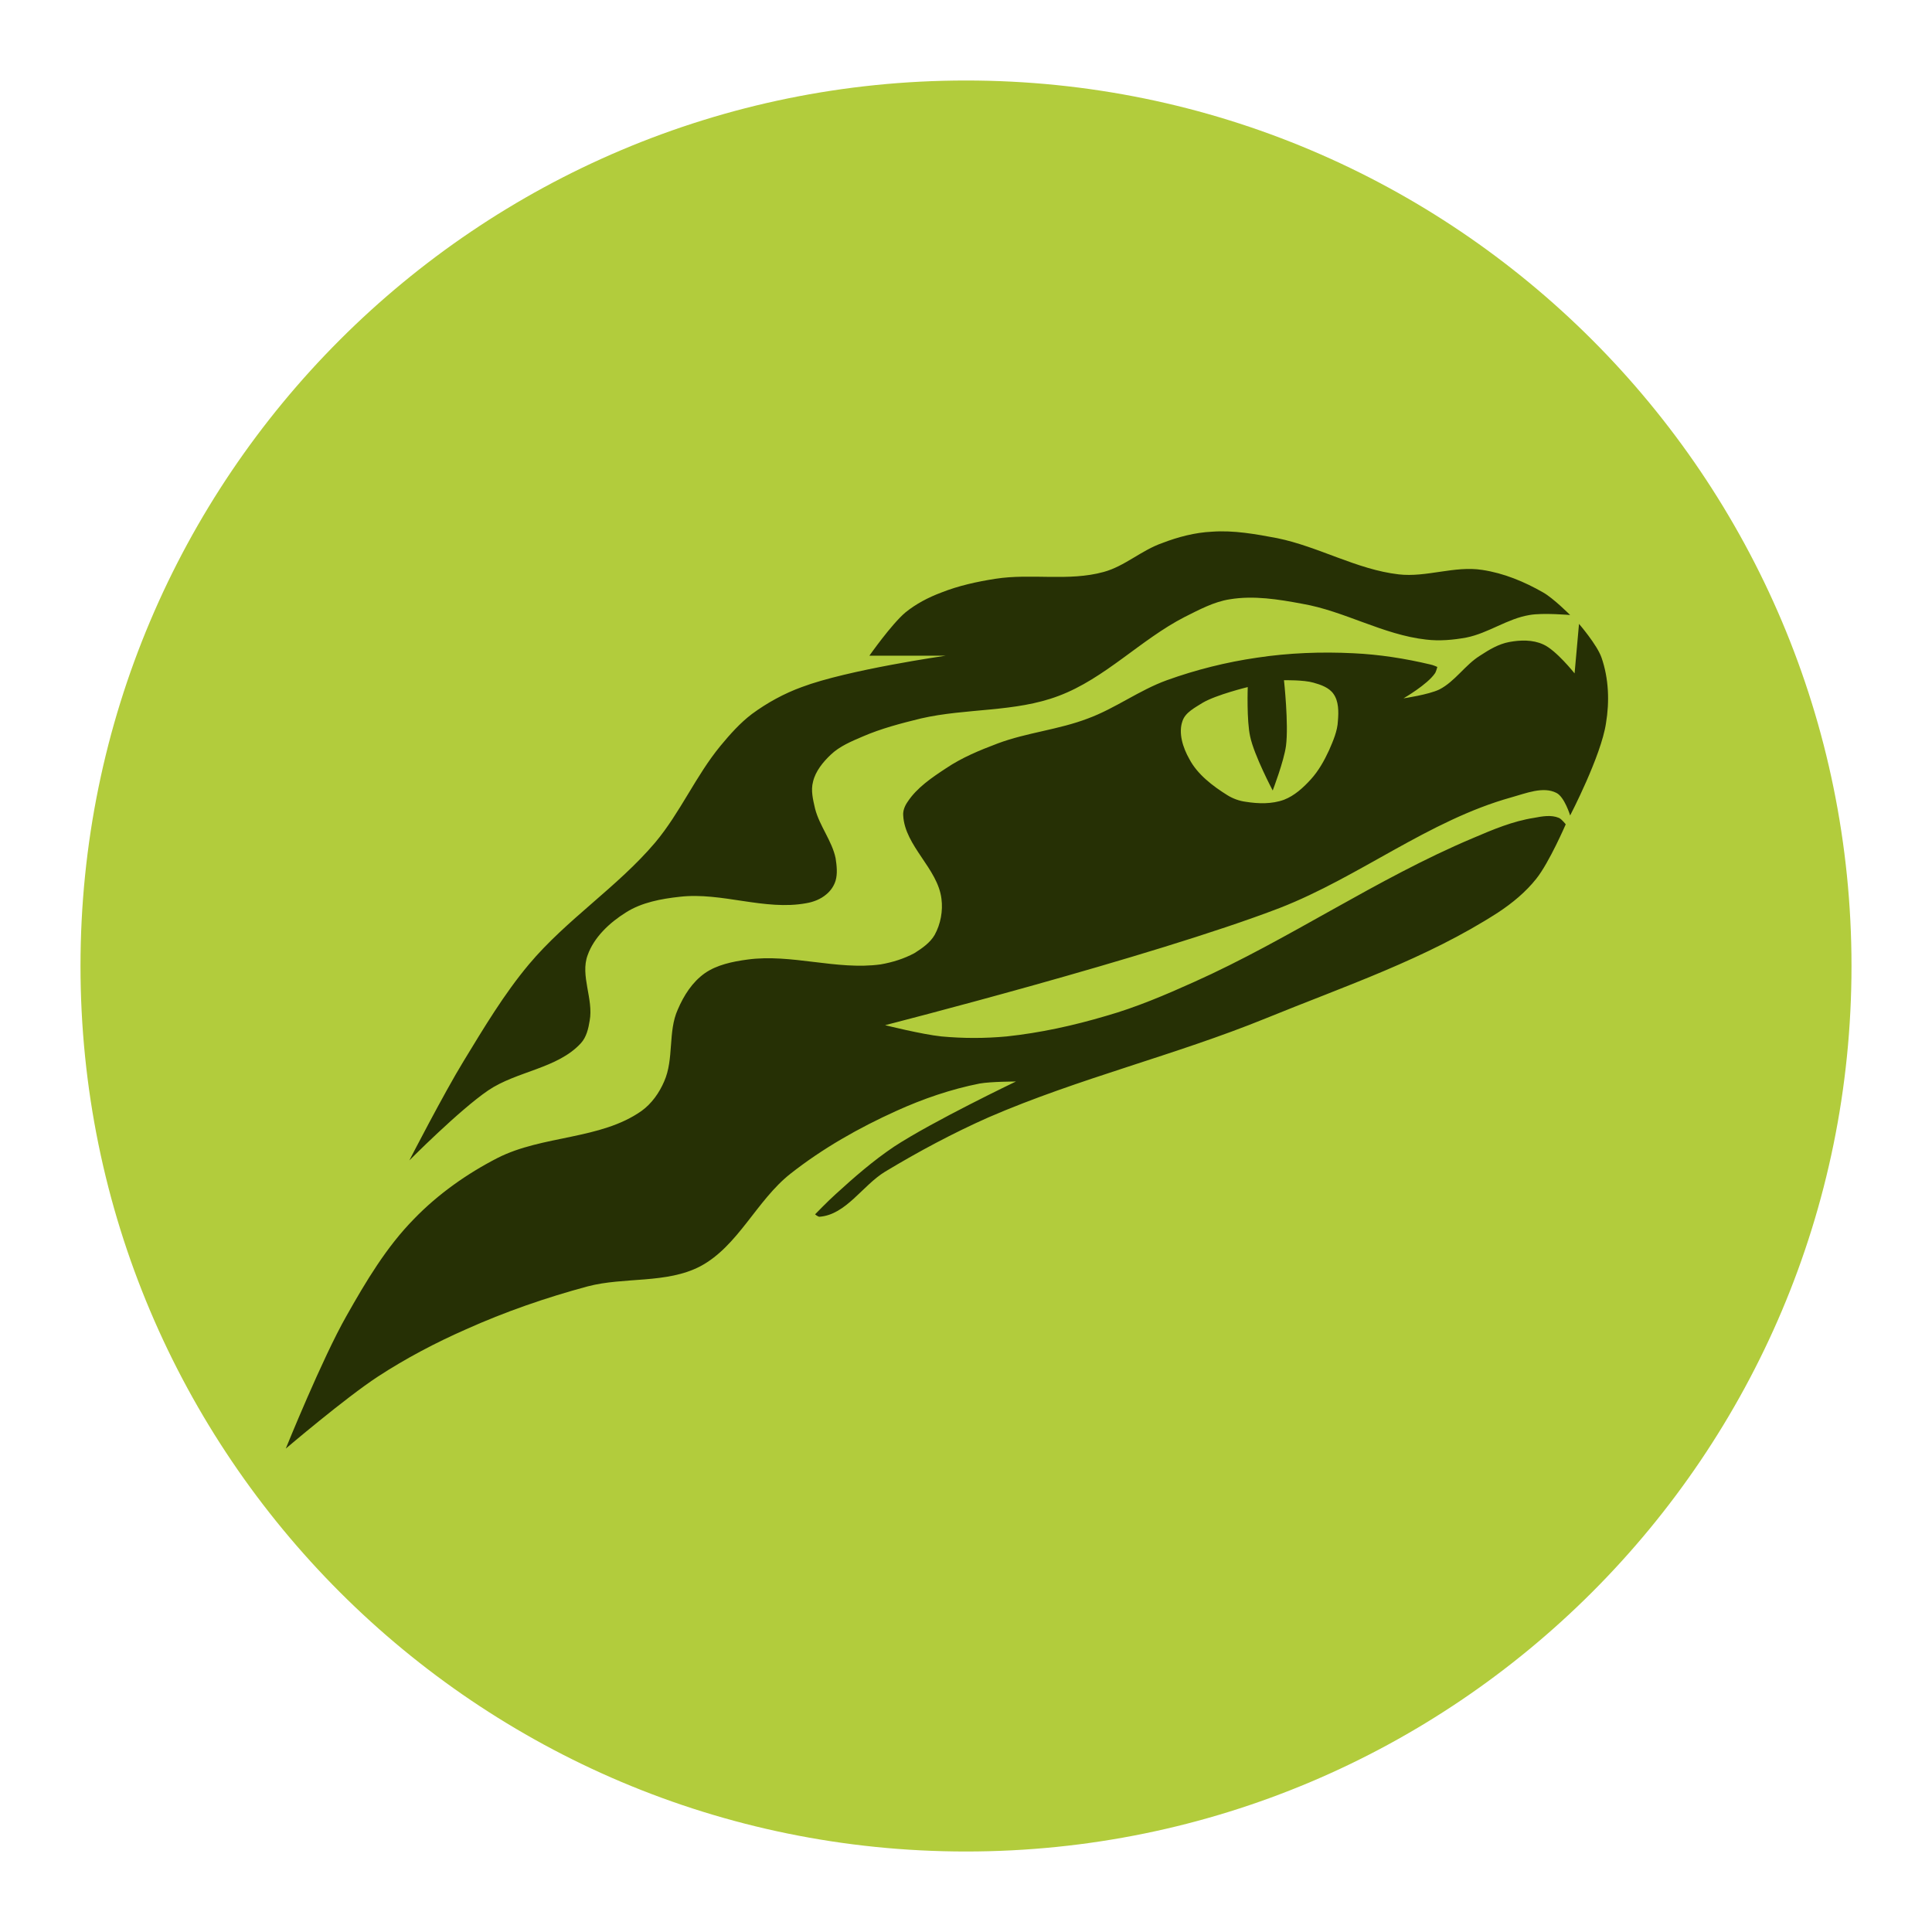
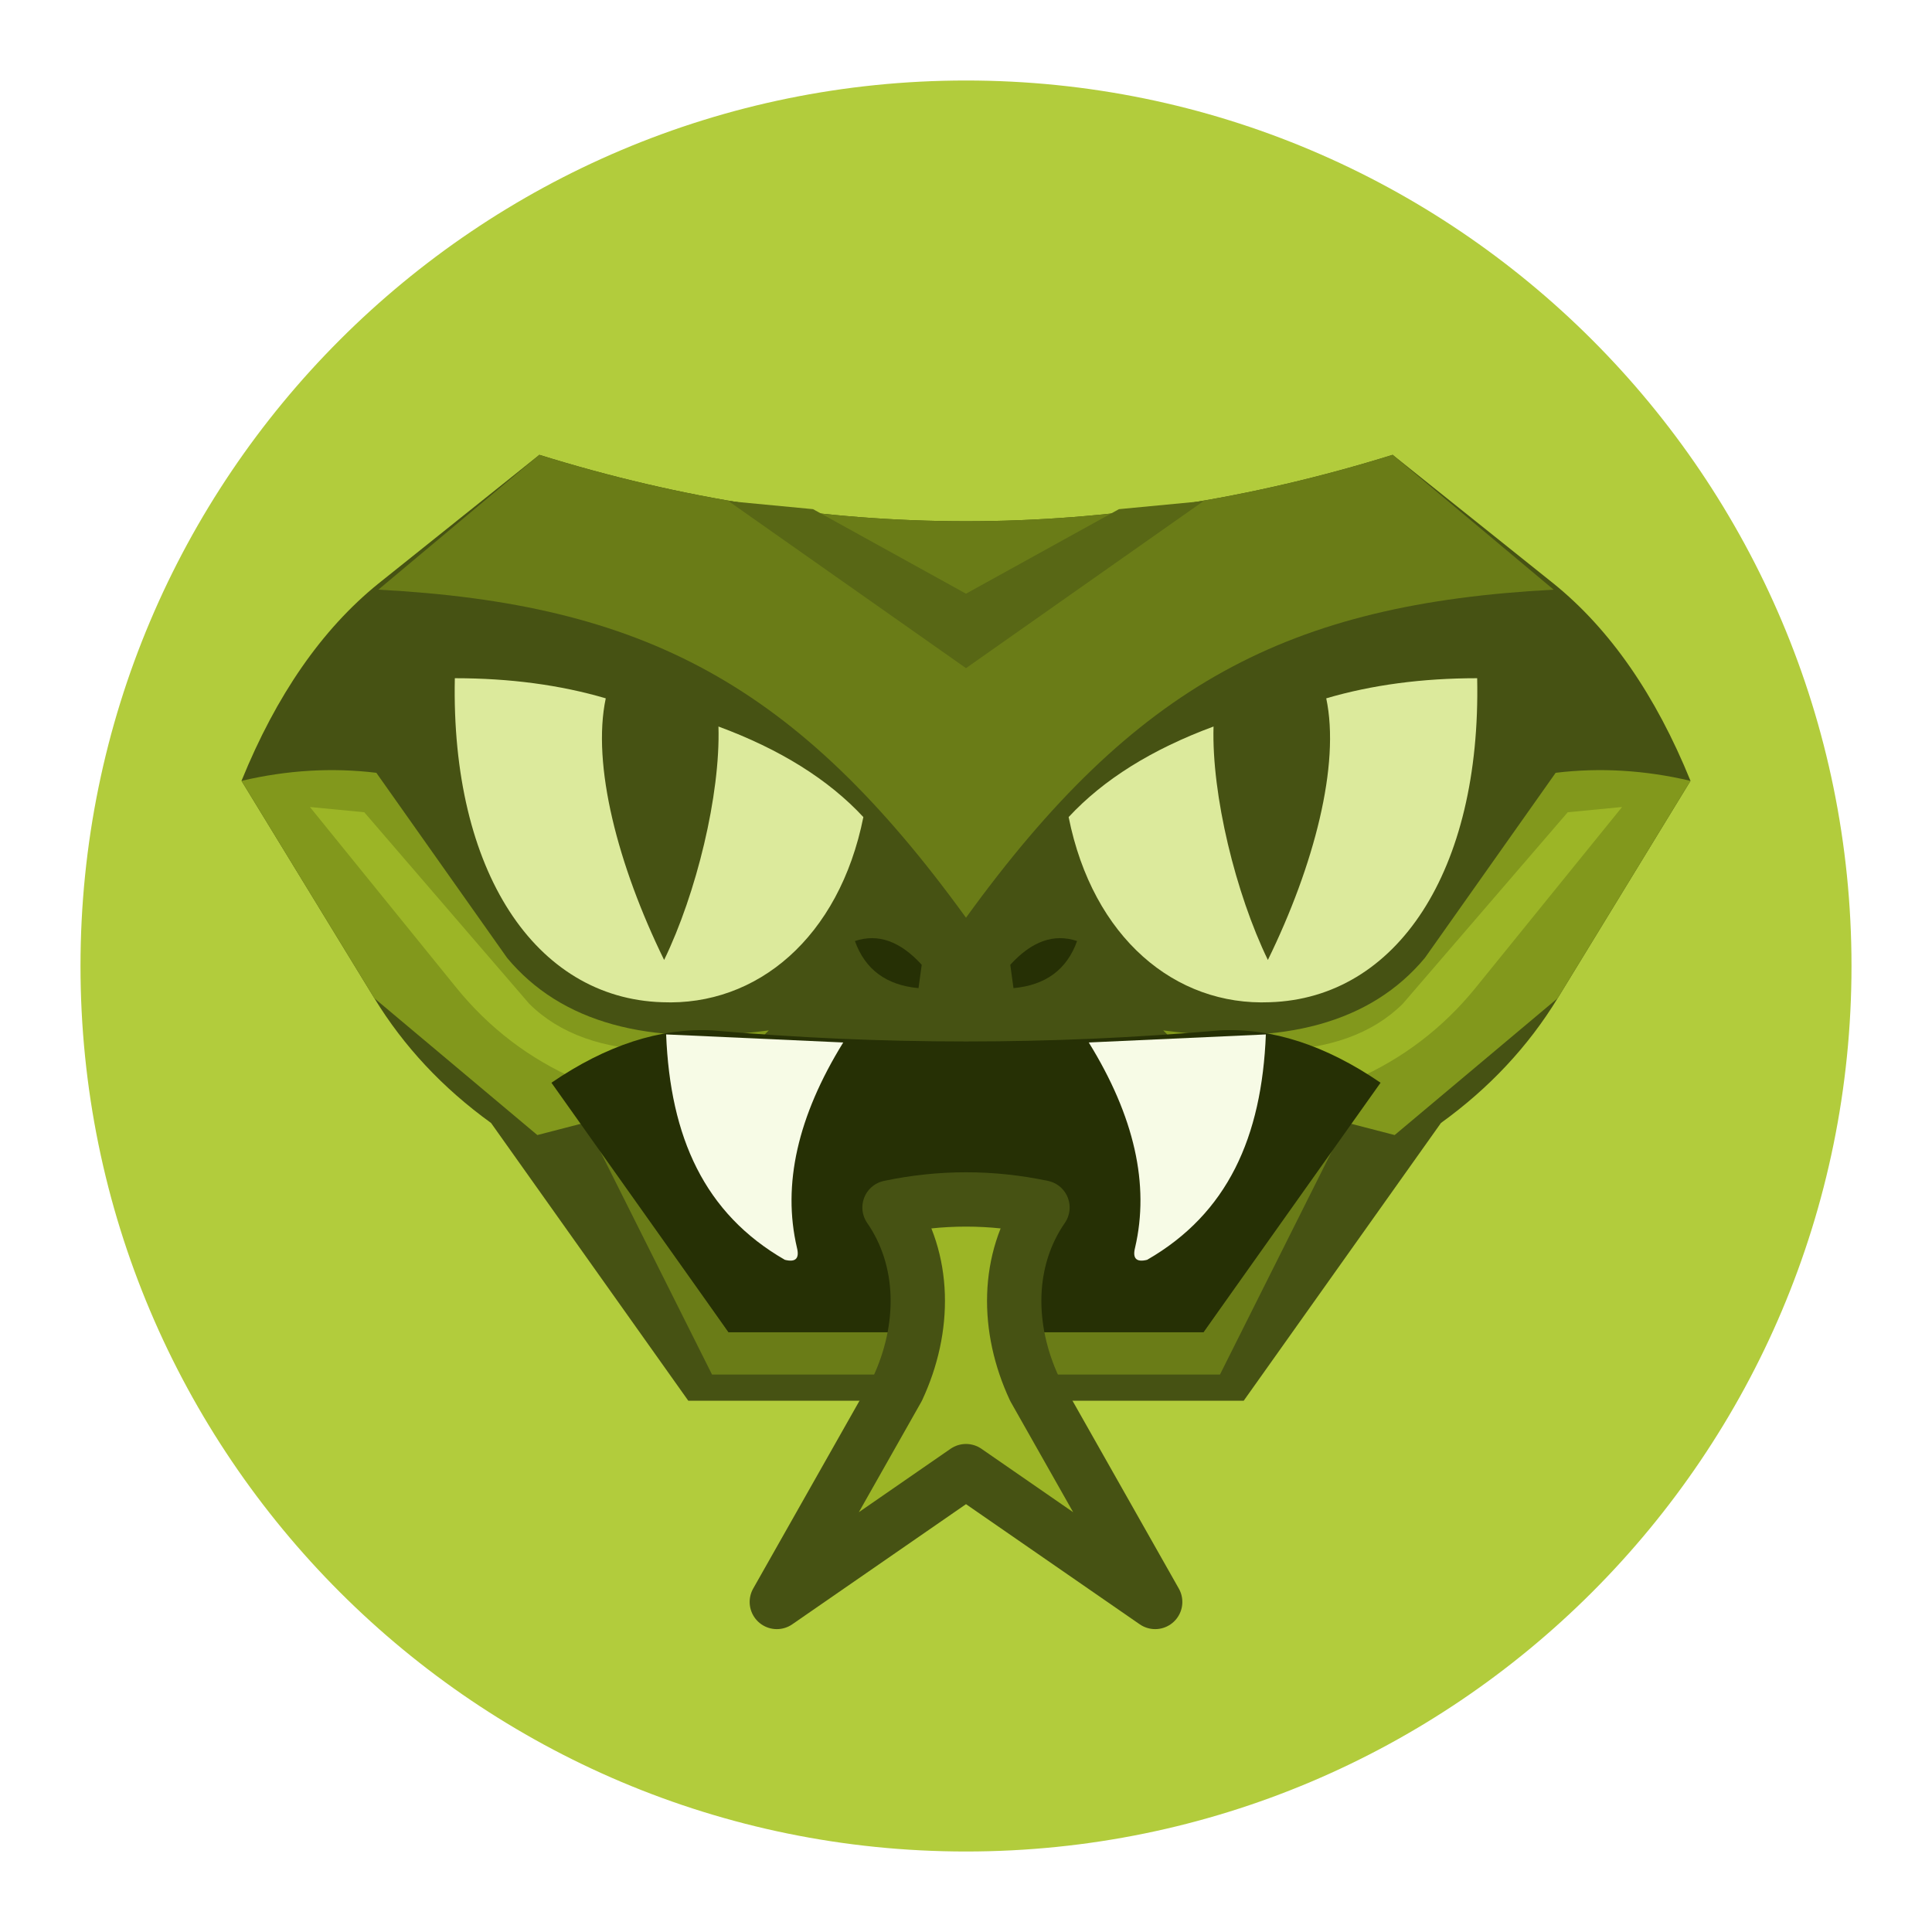
<svg xmlns="http://www.w3.org/2000/svg" viewBox="0 0 48 48" role="img" aria-labelledby="t d">
  <circle cx="24" cy="24" r="22" fill="#b2cc3c" />
-   <path fill="#263005" fill-rule="evenodd" d="M30.11 13.21 C30.65 13.17 31.2 13.27 31.73 13.37 C32.76 13.58 33.71 14.15 34.75 14.27       C35.44 14.35 36.14 14.05 36.83 14.16 C37.36 14.24 37.87 14.45 38.34 14.72       C38.59 14.86 39.01 15.28 39.01 15.28 C39.01 15.28 38.33 15.22 38 15.28       C37.45 15.37 36.98 15.73 36.43 15.84 C36.1 15.9 35.76 15.93 35.43 15.89       C34.36 15.77 33.4 15.18 32.35 15 C31.76 14.89 31.15 14.79 30.55 14.89       C30.16 14.95 29.79 15.15 29.43 15.33 C28.34 15.89 27.45 16.86 26.3 17.29       C25.22 17.7 24.01 17.59 22.88 17.85 C22.39 17.97 21.89 18.1 21.43 18.3       C21.15 18.42 20.86 18.54 20.64 18.75 C20.45 18.93 20.26 19.16 20.2 19.42       C20.14 19.64 20.2 19.87 20.25 20.09 C20.36 20.52 20.67 20.89 20.76 21.32       C20.79 21.51 20.81 21.71 20.76 21.88 C20.72 22.01 20.64 22.13 20.53 22.22       C20.39 22.34 20.21 22.41 20.03 22.44 C19 22.63 17.93 22.16 16.89 22.28       C16.43 22.33 15.94 22.42 15.55 22.67 C15.15 22.92 14.76 23.28 14.6 23.73       C14.41 24.24 14.75 24.82 14.65 25.36 C14.62 25.55 14.57 25.77 14.43 25.92       C13.85 26.55 12.84 26.61 12.13 27.09 C11.41 27.58 10.17 28.83 10.17 28.83       C10.17 28.83 11.03 27.16 11.52 26.36 C12.02 25.54 12.52 24.7 13.14 23.96       C14.08 22.84 15.34 22.04 16.28 20.93 C16.9 20.19 17.29 19.27 17.9 18.53       C18.14 18.24 18.39 17.96 18.68 17.74 C19.06 17.46 19.48 17.23 19.92 17.07       C21.06 16.64 23.5 16.29 23.5 16.29 C23.5 16.29 21.6 16.29 21.6 16.29       C21.6 16.29 22.14 15.52 22.49 15.22 C22.76 15 23.07 14.84 23.39 14.72       C23.82 14.55 24.28 14.45 24.73 14.38 C25.62 14.24 26.55 14.45 27.42 14.21       C27.94 14.07 28.36 13.67 28.88 13.49 C29.27 13.34 29.69 13.23 30.11 13.21 Z M39.23 15.5       C39.23 15.5 39.68 16.02 39.79 16.34 C39.97 16.86 39.99 17.43 39.9 17.97       C39.78 18.78 39.01 20.26 39.01 20.26 C39.01 20.26 38.87 19.8 38.67 19.7       C38.34 19.53 37.91 19.71 37.55 19.81 C35.5 20.38 33.77 21.79 31.79 22.56       C28.61 23.78 21.99 25.47 21.99 25.47 C21.99 25.47 22.91 25.7 23.39 25.75       C23.93 25.8 24.47 25.8 25.01 25.75 C25.85 25.66 26.67 25.48 27.48 25.24       C28.22 25.03 28.95 24.72 29.66 24.4 C32.03 23.34 34.2 21.83 36.6 20.82       C37.09 20.61 37.59 20.4 38.11 20.32 C38.32 20.28 38.54 20.24 38.73 20.32       C38.8 20.35 38.9 20.48 38.9 20.48 C38.9 20.48 38.49 21.43 38.17 21.83       C37.91 22.16 37.57 22.44 37.22 22.67 C35.44 23.82 33.41 24.5 31.45 25.3       C29.19 26.22 26.8 26.79 24.56 27.76 C23.68 28.15 22.82 28.61 21.99 29.11       C21.43 29.45 21.02 30.18 20.36 30.23 C20.32 30.23 20.25 30.17 20.25 30.17       C20.25 30.17 20.58 29.83 20.76 29.67 C21.22 29.25 21.69 28.84 22.21 28.49       C23.17 27.86 25.24 26.87 25.24 26.87 C25.24 26.87 24.63 26.87 24.34 26.92       C23.63 27.06 22.93 27.3 22.27 27.6 C21.34 28.02 20.44 28.53 19.64 29.16       C18.8 29.82 18.34 30.96 17.4 31.46 C16.56 31.9 15.51 31.72 14.6 31.96       C13.56 32.24 12.55 32.59 11.57 33.03 C10.82 33.36 10.08 33.75 9.39 34.2       C8.58 34.73 7.1 35.99 7.1 35.99 C7.1 35.99 8.01 33.74 8.61 32.69       C9.09 31.84 9.6 30.98 10.29 30.28 C10.88 29.67 11.6 29.16 12.36 28.77       C13.48 28.2 14.92 28.32 15.94 27.6 C16.19 27.42 16.38 27.15 16.5 26.87       C16.75 26.31 16.59 25.63 16.84 25.08 C16.99 24.73 17.2 24.4 17.51 24.18       C17.81 23.97 18.2 23.89 18.57 23.84 C19.66 23.69 20.79 24.11 21.88 23.96       C22.17 23.91 22.46 23.82 22.72 23.68 C22.91 23.56 23.11 23.42 23.22 23.23       C23.37 22.96 23.43 22.63 23.39 22.33 C23.3 21.58 22.48 21.02 22.44 20.26       C22.43 20.14 22.48 20.02 22.55 19.92 C22.78 19.57 23.15 19.32 23.5 19.09       C23.9 18.82 24.34 18.64 24.79 18.47 C25.51 18.2 26.3 18.13 27.03 17.85       C27.71 17.6 28.3 17.15 28.99 16.9 C29.71 16.64 30.47 16.45 31.23 16.34       C32.02 16.22 32.83 16.19 33.63 16.23 C34.27 16.26 34.91 16.36 35.54 16.51       C35.6 16.52 35.71 16.57 35.71 16.57 C35.71 16.57 35.68 16.69 35.65 16.73       C35.46 17.01 34.87 17.35 34.87 17.35 C34.87 17.35 35.49 17.26 35.76 17.13       C36.15 16.93 36.4 16.52 36.77 16.29 C37 16.14 37.23 16 37.5 15.95       C37.77 15.9 38.08 15.89 38.34 16.01 C38.66 16.15 39.12 16.73 39.12 16.73       C39.12 16.73 39.23 15.5 39.23 15.5 Z M31.9 16.9 C31.9 16.9 32.02 17.99 31.95 18.53       C31.9 18.91 31.62 19.64 31.62 19.64 C31.62 19.64 31.16 18.77 31.06 18.3       C30.97 17.9 31 17.07 31 17.07 C31 17.07 30.22 17.26 29.88 17.46       C29.69 17.58 29.45 17.7 29.38 17.91 C29.27 18.21 29.39 18.58 29.55 18.86       C29.75 19.24 30.13 19.53 30.5 19.76 C30.63 19.84 30.79 19.9 30.95 19.92       C31.26 19.97 31.6 19.98 31.9 19.87 C32.16 19.77 32.38 19.57 32.57 19.36       C32.76 19.15 32.9 18.9 33.02 18.64 C33.12 18.41 33.23 18.16 33.24 17.91       C33.26 17.68 33.26 17.42 33.13 17.24 C33.02 17.08 32.81 17.01 32.63 16.96       C32.39 16.89 31.9 16.9 31.9 16.9 Z" />
+   <path fill="#465213" d="M6 19.4 Q7.3 16.2 9.4 14.5 L13.4 11.3 Q24 14.6 34.6 11.3 L38.6 14.5 Q40.7 16.2 42 19.4       L38.7 24.8 Q37.6 26.6 35.8 27.9 L30.9 34.8 L17.1 34.8 L12.2 27.9 Q10.4 26.6 9.3 24.8 Z" />
+   <path fill="#6a7c17" d="M9.4 14.65 L13.4 11.3 Q24 14.6 34.6 11.3 L38.6 14.65 C32 15 28.2 17 24 22.8       C19.8 17 16 15 9.4 14.65 Z" />
+   <path fill="#586715" d="M18.1 12.45 L24 16.6 L29.9 12.45 L27.8 12.65 L24 14.75 L20.2 12.65 Z" />
+   <path fill="#82981c" d="M6 19.4 Q7.7 19 9.35 19.2 L12.6 23.8 Q14.6 26.2 19.1 25.6 L17.6 27.1 L13.35 28.2 L9.3 24.8 Z       M42 19.4 Q40.3 19 38.65 19.2 L35.4 23.8 Q33.4 26.2 28.9 25.6 L30.4 27.1 L34.65 28.2 L38.7 24.8 Z" />
+   <path fill="#9cb526" d="M7.7 20.05 L9.05 20.18 L13.15 24.94 Q14.28 26.06 16.4 26.1 L14.35 26.83 Q12.56 26.05 11.33 24.53       Z M40.3 20.05 L38.95 20.18 L34.85 24.94 Q33.72 26.06 31.6 26.1 L33.65 26.83       Q35.44 26.05 36.67 24.53 Z" />
+   <path fill="#dcea9c" d="M11.3 16.85 Q13.35 16.85 15.05 17.35 C14.7 19 15.35 21.5 16.5 23.85       C17.3 22.2 17.9 19.75 17.85 18.05 Q20.15 18.9 21.45 20.3 C20.85 23.3 18.8 25 16.45 24.9       C13.3 24.8 11.2 21.65 11.3 16.85 Z M36.7 16.85 Q34.65 16.85 32.95 17.35       C33.3 19 32.65 21.5 31.5 23.85 C30.7 22.2 30.1 19.75 30.15 18.05 Q27.85 18.9 26.55 20.3       C27.15 23.3 29.2 25 31.55 24.9 C34.7 24.8 36.8 21.65 36.7 16.85 Z" />
+   <path fill="#263005" d="M21.24 23.38 Q22.1 23.09 22.9 23.97 L22.82 24.55 Q21.62 24.44 21.24 23.38 Z M26.76 23.38       Q25.9 23.09 25.1 23.97 L25.18 24.55 Q26.38 24.44 26.76 23.38 Z" />
+   <path fill="#6a7c17" d="M14.76 28.3 L18.1 33.1 L29.9 33.1 L33.24 28.3 L30.31 34.15 L17.69 34.15 Z" />
+   <path fill="#263005" d="M13.7 26.9 Q15.75 25.5 17.7 25.6 Q24 26.15 30.3 25.6 Q32.25 25.5 34.3 26.9 L29.9 33.1 L18.1 33.1       Z" />
+   <path fill="#f7fbe6" d="M16.55 25.7 L20.95 25.9 Q19.25 28.65 19.8 31 Q19.9 31.4 19.5 31.3       C17.5 30.15 16.65 28.25 16.55 25.7 Z M31.45 25.7 L27.05 25.9 Q28.75 28.65 28.2 31       Q28.1 31.4 28.5 31.3 C30.5 30.15 31.35 28.25 31.45 25.7 Z" />
+   <path fill="#9cb526" stroke="#465213" stroke-width="1.35" stroke-linejoin="round" d="M22.1 30 Q24 29.6 25.9 30 C25 31.3 25 33 25.7 34.5 L28.7 39.8 L24 36.55 L19.3 39.8 L22.3 34.5       C23 33 23 31.3 22.1 30 Z" />
</svg>
